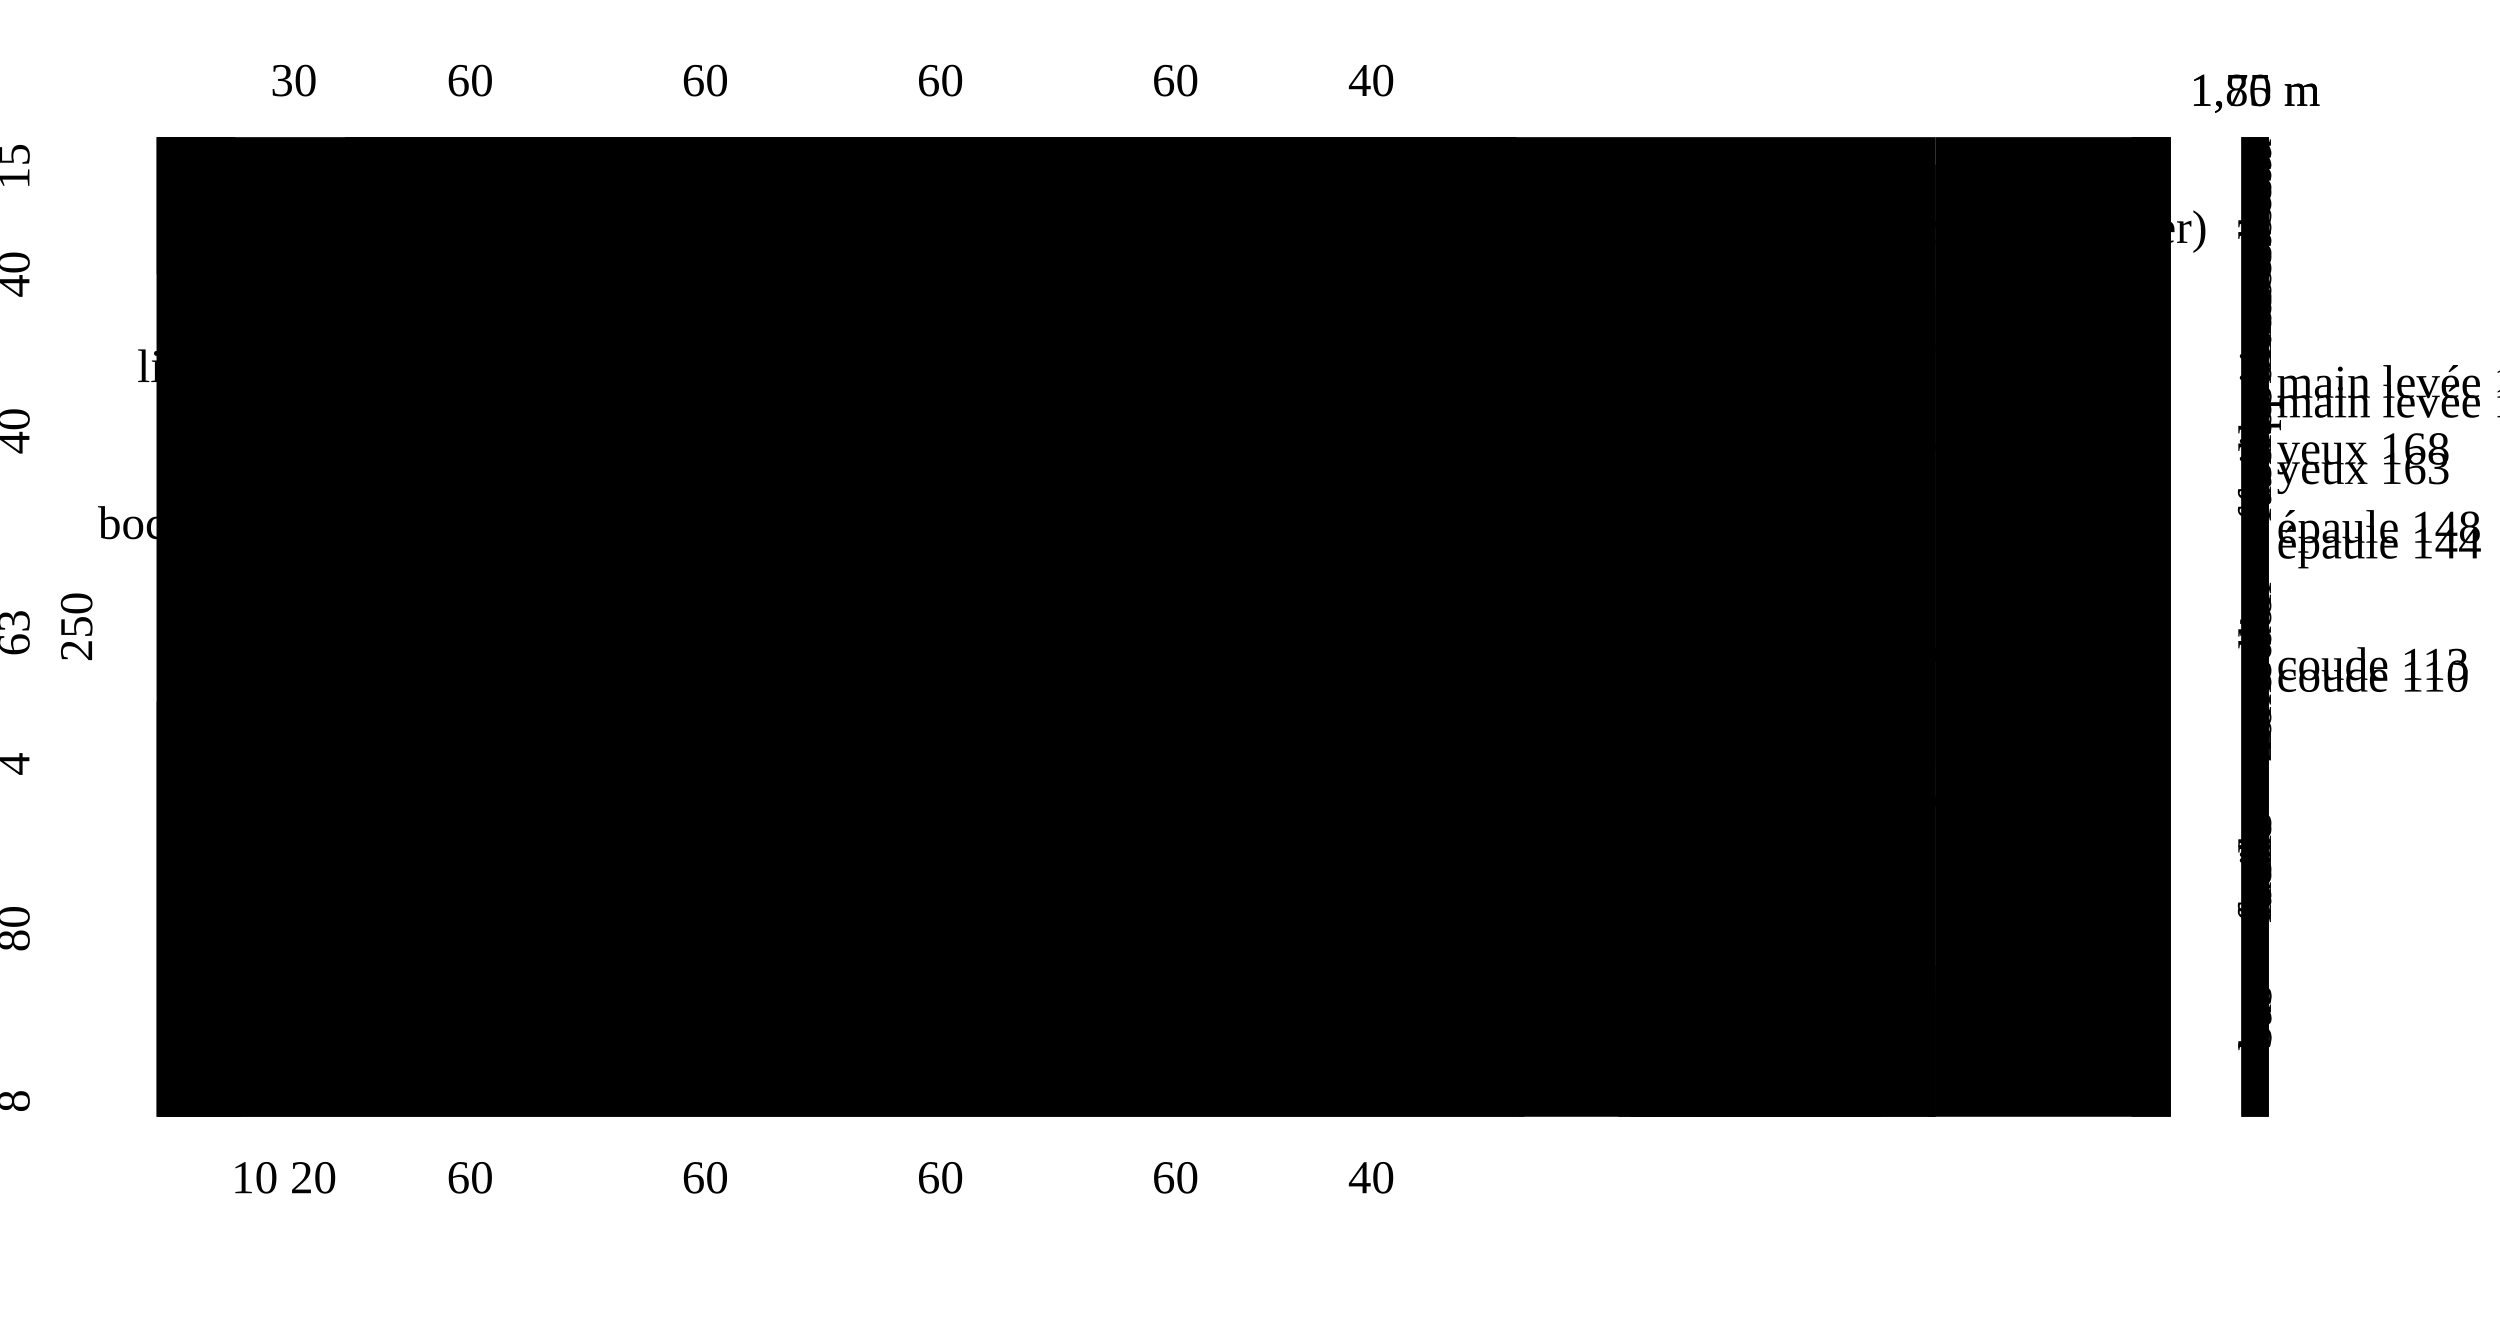
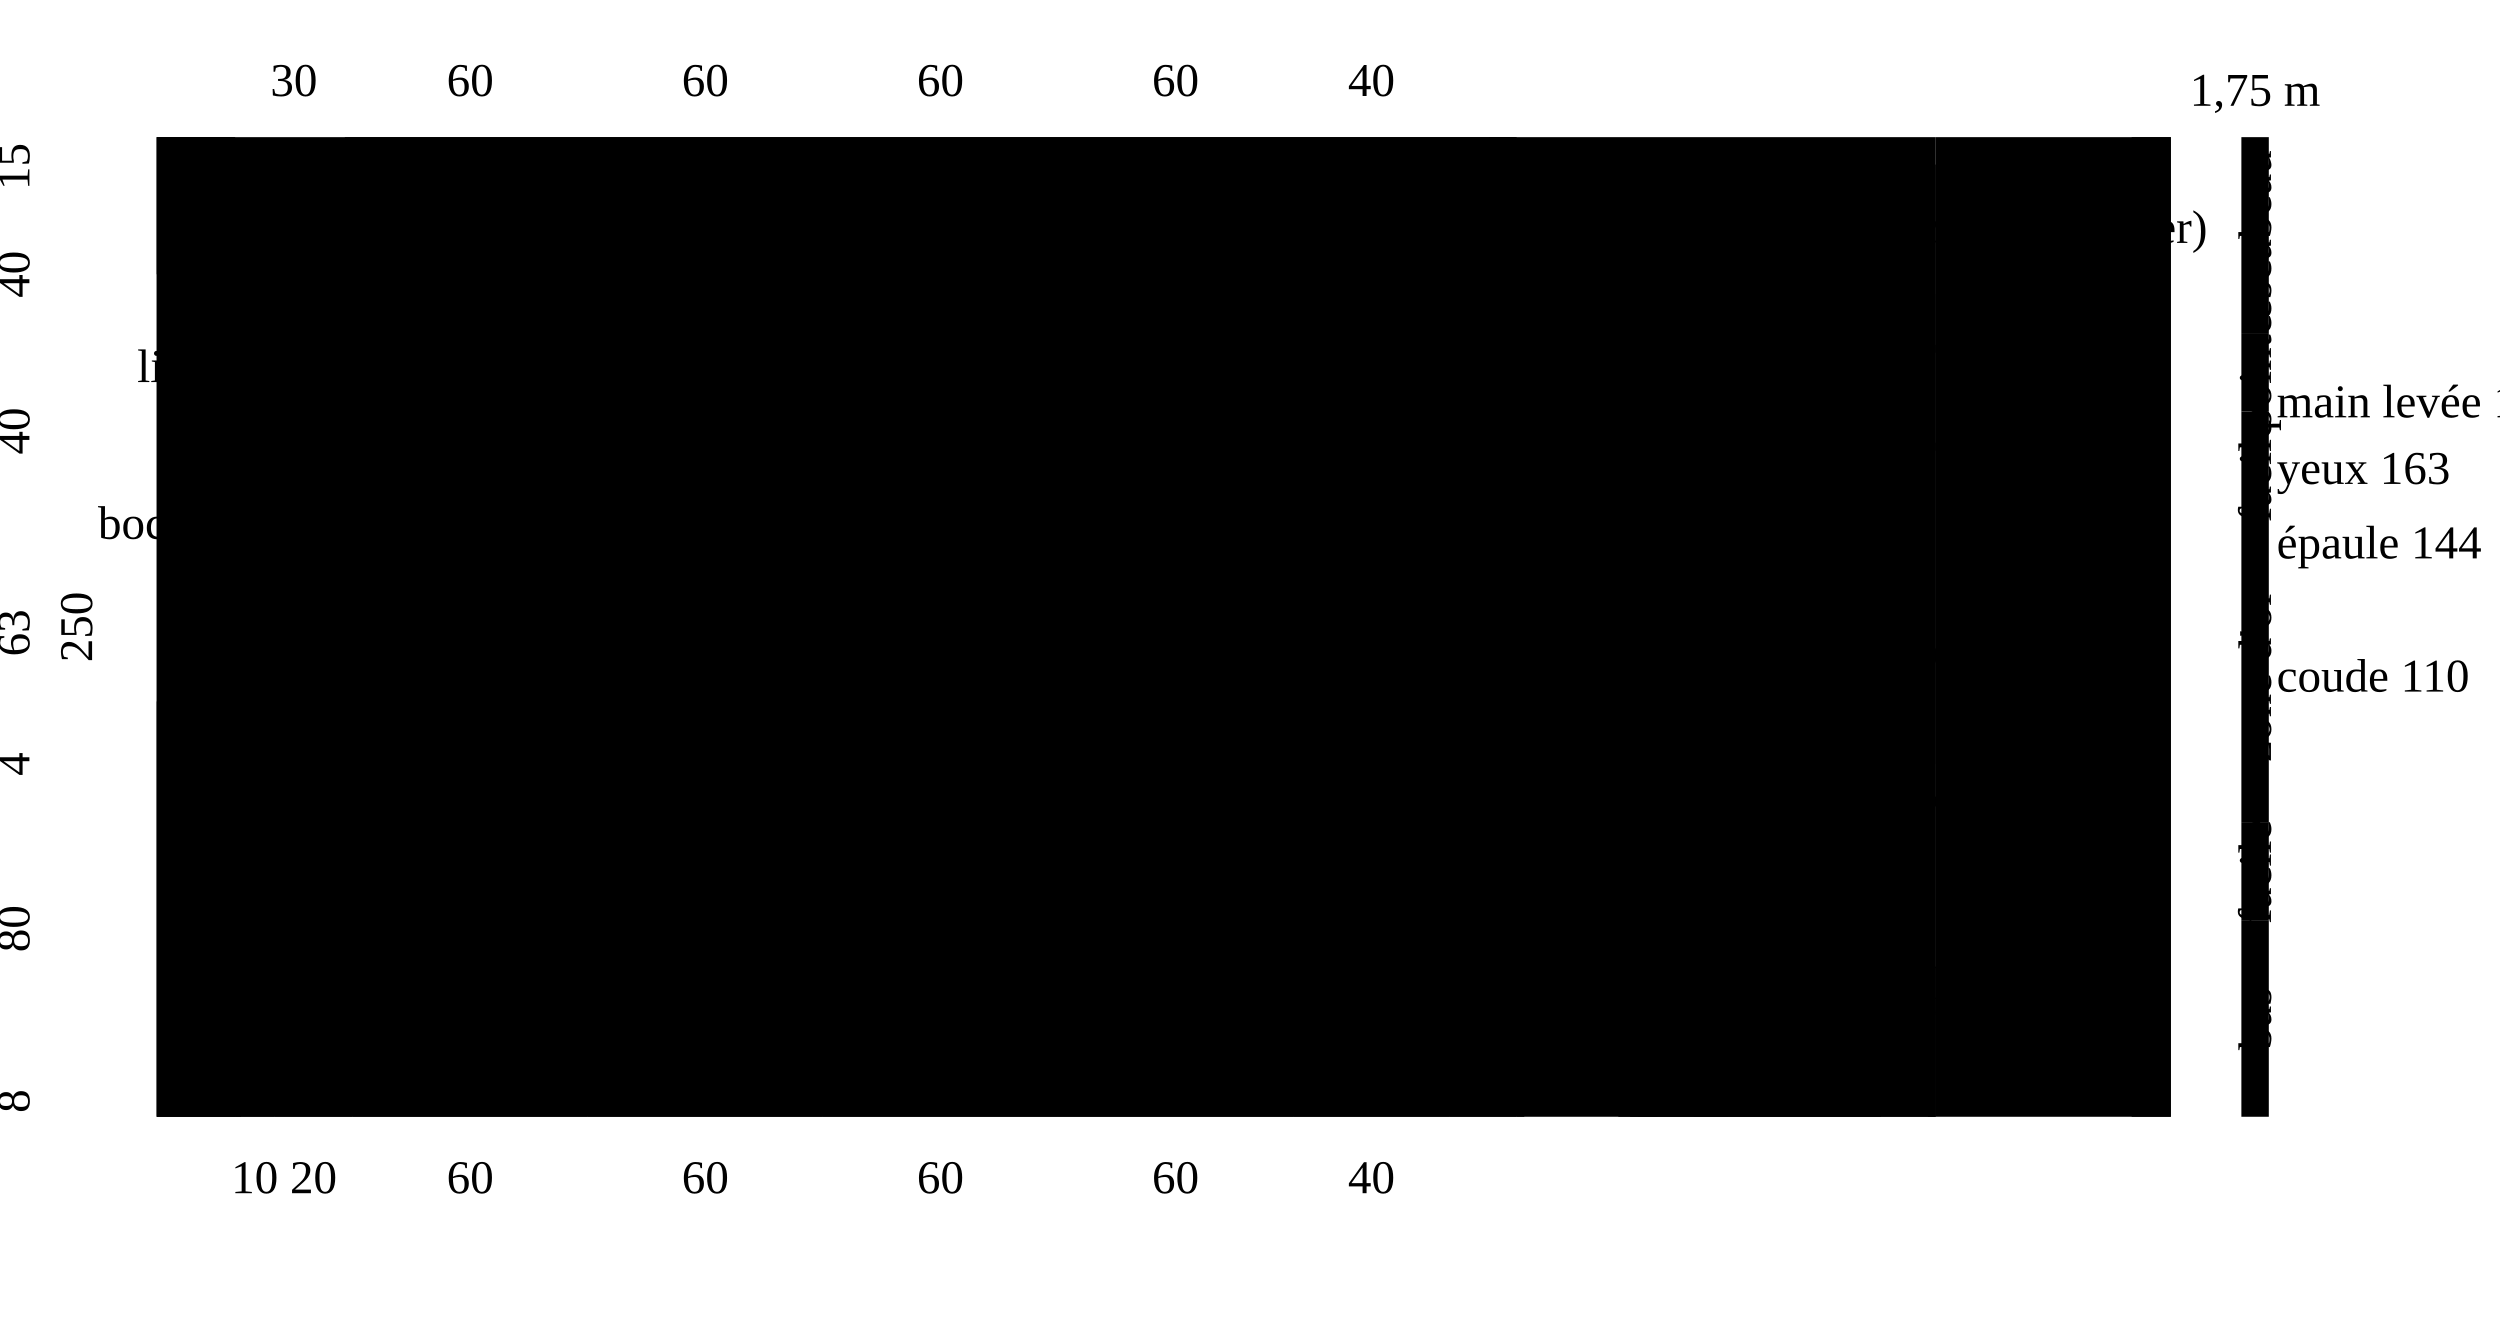
<svg viewBox="-60 -285 638 337" data-vb0="-60 -285 594 337" data-vb1="-60 -285 638 337" role="img" aria-label="Coupe à y 90, regard vers le nord">
  <rect class="bgwall" x="-20" y="-250" width="454" height="250" />
  <rect class="inox" x="238.4" y="-123" width="3.2" height="30.6" />
  <rect class="shelf" x="0" y="-157.5" width="28" height="2.5" />
  <rect class="shelf" x="0" y="-197.5" width="28" height="2.5" />
  <rect class="shelf" x="0" y="-235" width="28" height="2.5" />
  <rect class="led" x="32" y="-155" width="56" height="0.8" />
  <rect class="led" x="92" y="-155" width="56" height="0.8" />
  <rect class="led" x="152" y="-155" width="56" height="0.8" />
  <rect class="led" x="212" y="-155" width="56" height="0.8" />
  <rect class="led" x="272" y="-155" width="36" height="0.8" />
+   <rect class="plinth" x="270" y="-8" width="40" height="8" />
+   <rect class="plinth" x="310" y="-8" width="10" height="8" />
+   <rect class="aspi" x="372.3" y="-26.1" width="47.7" height="26.1" />
  <rect class="inox" x="32" y="-167" width="56" height="12.6" />
+   <rect class="cab" x="270" y="-88" width="40" height="80" />
  <rect class="cab" x="30" y="-235" width="60" height="80" />
  <rect class="cab" x="90" y="-235" width="60" height="80" />
  <rect class="cab" x="150" y="-235" width="60" height="80" />
  <rect class="cab" x="210" y="-235" width="60" height="80" />
  <rect class="cab" x="270" y="-235" width="40" height="80" />
-   <rect class="plinth" x="270" y="-8" width="40" height="8" />
-   <rect class="plinth" x="310" y="-8" width="10" height="8" />
+   <rect class="dark" x="278" y="-128" width="24" height="36" />
+   <rect class="aspi" x="358" y="-3.5" width="60" height="3.5" />
+   <rect class="aspi" x="356" y="-6" width="7" height="6" />
+   <rect class="fac" x="270" y="-88" width="40" height="80" />
+   <line class="poig" x1="306" y1="-84" x2="306" y2="-72" />
+   <rect class="fac" x="310" y="-88" width="10" height="80" />
  <rect class="fac" x="30" y="-195" width="60" height="40" />
  <line class="poig bois" x1="88.5" y1="-193" x2="88.5" y2="-157" />
  <rect class="fac" x="30" y="-235" width="60" height="40" />
  <line class="poig bois" x1="88.5" y1="-233" x2="88.5" y2="-197" />
  <rect class="fac" x="90" y="-195" width="60" height="40" />
  <line class="poig bois" x1="148.5" y1="-193" x2="148.5" y2="-157" />
  <rect class="fac" x="90" y="-235" width="60" height="40" />
  <line class="poig bois" x1="148.5" y1="-233" x2="148.5" y2="-197" />
  <rect class="fac" x="150" y="-195" width="60" height="40" />
  <line class="poig bois" x1="208.5" y1="-193" x2="208.5" y2="-157" />
  <rect class="fac" x="150" y="-235" width="60" height="40" />
  <line class="poig bois" x1="208.5" y1="-233" x2="208.5" y2="-197" />
  <rect class="fac" x="210" y="-195" width="60" height="40" />
  <line class="poig bois" x1="268.5" y1="-193" x2="268.5" y2="-157" />
  <rect class="fac" x="210" y="-235" width="60" height="40" />
  <line class="poig bois" x1="268.5" y1="-233" x2="268.5" y2="-197" />
  <rect class="fac" x="270" y="-195" width="40" height="40" />
  <line class="poig bois" x1="308.5" y1="-193" x2="308.5" y2="-157" />
  <rect class="fac" x="270" y="-235" width="40" height="40" />
  <line class="poig bois" x1="308.5" y1="-233" x2="308.5" y2="-197" />
  <rect class="fac" x="28" y="-235" width="2" height="80" />
  <rect class="fac" x="310" y="-235" width="10" height="80" />
  <rect class="fac" x="28" y="-250" width="292" height="15" />
-   <rect class="aspi" x="372.3" y="-26.1" width="47.7" height="26.1" />
-   <rect class="cab" x="270" y="-88" width="40" height="80" />
-   <rect class="dark" x="278" y="-128" width="24" height="36" />
-   <rect class="aspi" x="358" y="-3.5" width="60" height="3.5" />
-   <rect class="aspi" x="356" y="-6" width="7" height="6" />
-   <rect class="fac" x="270" y="-88" width="40" height="80" />
-   <line class="poig" x1="306" y1="-84" x2="306" y2="-72" />
-   <rect class="fac" x="310" y="-88" width="10" height="80" />
  <rect class="shelf" x="327" y="-243" width="2" height="243" />
  <rect class="shelf" x="432" y="-243" width="2" height="243" />
  <rect class="shelf" x="329" y="-62" width="103" height="2" />
  <rect class="shelf" x="329" y="-98" width="103" height="2" />
  <rect class="shelf" x="329" y="-134" width="103" height="2" />
  <rect class="shelf" x="329" y="-170" width="103" height="2" />
  <rect class="shelf" x="329" y="-206" width="103" height="2" />
  <rect class="shelf" x="329" y="-240" width="103" height="2" />
  <rect class="pt" x="270" y="-92" width="50" height="4" />
  <rect class="bgwall" x="434" y="-250" width="60" height="250" />
  <rect class="wallv" x="320" y="-250" width="7" height="250" />
  <rect class="inox" x="172" y="-92.7" width="40" height="0.3" />
  <rect class="inox" x="220" y="-92" width="40" height="20" />
+   <rect class="dark" x="33" y="-92.6" width="54" height="0.6" />
+   <rect class="inox" x="168" y="-92.4" width="100" height="0.4" />
  <rect class="plinth" x="10" y="-8" width="20" height="8" />
  <rect class="plinth" x="30" y="-8" width="60" height="8" />
  <rect class="plinth" x="90" y="-8" width="60" height="8" />
  <rect class="plinth" x="150" y="-8" width="60" height="8" />
  <rect class="plinth" x="210" y="-8" width="60" height="8" />
  <rect class="plinth" x="0" y="-8" width="10" height="8" />
-   <rect class="dark" x="33" y="-92.6" width="54" height="0.6" />
-   <rect class="inox" x="168" y="-92.4" width="100" height="0.4" />
  <rect class="bgwall" x="-20" y="-250" width="20" height="250" />
  <rect class="cab" x="10" y="-88" width="20" height="80" />
  <rect class="cab" x="30" y="-88" width="60" height="80" />
  <rect class="cab" x="90" y="-88" width="60" height="80" />
  <rect class="cab" x="150" y="-88" width="60" height="80" />
  <rect class="cab" x="210" y="-88" width="60" height="80" />
  <rect class="fac" x="10" y="-88" width="20" height="80" />
  <line class="poig" x1="12" y1="-84" x2="28" y2="-84" />
  <rect class="dark" x="30" y="-88" width="60" height="60" />
  <rect class="fac" x="30" y="-28" width="60" height="20" />
  <line class="poig" x1="52" y1="-24" x2="68" y2="-24" />
  <rect class="fac" x="90" y="-88" width="60" height="20" />
  <line class="poig" x1="112" y1="-84" x2="128" y2="-84" />
  <rect class="fac" x="90" y="-68" width="60" height="20" />
  <line class="poig" x1="112" y1="-64" x2="128" y2="-64" />
  <rect class="fac" x="90" y="-48" width="60" height="40" />
  <line class="poig" x1="112" y1="-44" x2="128" y2="-44" />
  <rect class="fac" x="150" y="-88" width="60" height="20" />
  <line class="poig" x1="172" y1="-84" x2="188" y2="-84" />
  <rect class="fac" x="150" y="-68" width="60" height="20" />
  <line class="poig" x1="172" y1="-64" x2="188" y2="-64" />
  <rect class="fac" x="150" y="-48" width="60" height="40" />
  <line class="poig" x1="172" y1="-44" x2="188" y2="-44" />
  <rect class="fac" x="210" y="-88" width="60" height="80" />
  <line class="poig" x1="232" y1="-84" x2="248" y2="-84" />
  <rect class="fac" x="0" y="-88" width="10" height="80" />
+   <rect class="tech" x="418" y="-30" width="16" height="30" />
  <rect class="pt" x="0" y="-92" width="270" height="4" />
-   <rect class="tech" x="418" y="-30" width="16" height="30" />
  <rect class="balai" x="396.8" y="-150" width="2.4" height="128" />
  <rect class="balai" x="410.8" y="-146" width="2.4" height="128" />
  <rect class="dark" x="397" y="-151" width="2" height="3" />
  <rect class="balai" x="386" y="-22" width="24" height="14" />
  <rect class="dark" x="411" y="-123" width="2" height="3" />
  <rect class="balai" x="400" y="-160" width="24" height="14" />
  <rect class="ecs" x="434" y="-210" width="50" height="120" />
  <rect class="shelfc" x="382" y="-172" width="52" height="2" />
  <rect class="shelfc" x="382" y="-197" width="52" height="2" />
  <rect class="aspi" x="353" y="-30" width="28" height="30" />
  <rect class="w" x="320" y="-250" width="7" height="46" />
  <rect class="leaf" x="320" y="-198.7" width="1.9" height="197.6" />
  <rect class="plinth" x="0" y="-8" width="1.5" height="8" />
  <rect class="w" x="-20" y="-106" width="20" height="106" />
  <text class="lblx" x="-10" y="-150" text-anchor="middle" transform="rotate(-90 -10 -150)">fenêtre</text>
  <rect class="w" x="-20" y="-250" width="20" height="35" />
  <rect class="w" x="484" y="-250" width="10" height="250" />
  <text class="lblc" x="14" y="-147.5" text-anchor="middle">bocaux du quotidien</text>
  <text class="lblc" x="14" y="-187.5" text-anchor="middle">livres de cuisine</text>
  <text class="lblc" x="14" y="-225" text-anchor="middle">déco, plantes</text>
+   <text class="lblx onDark" x="396.15" y="-11.05" text-anchor="middle">aspirateur</text>
+   <text class="lblb" x="290" y="-45" text-anchor="middle">B6</text>
+   <text class="lbls" x="290" y="-36" text-anchor="middle">placard</text>
  <text class="lblb" x="60" y="-192" text-anchor="middle">H1</text>
  <text class="lblb" x="120" y="-192" text-anchor="middle">H2</text>
  <text class="lblb" x="180" y="-192" text-anchor="middle">H3</text>
  <text class="lblb" x="240" y="-192" text-anchor="middle">H4</text>
  <text class="lblb" x="290" y="-192" text-anchor="middle">H5</text>
+   <text class="lblx onDark" x="290" y="-108" text-anchor="middle">café</text>
+   <text class="lblc" x="290" y="-78" text-anchor="middle">café, thé, filtres</text>
  <text class="lblc" x="60" y="-168" text-anchor="middle">hotte, filtres</text>
  <text class="lblc" x="60" y="-208" text-anchor="middle">rare : thermos</text>
  <text class="lblc" x="120" y="-168" text-anchor="middle">épices, condiments</text>
  <text class="lblc" x="120" y="-208" text-anchor="middle">recharges épices</text>
  <text class="lblc" x="180" y="-168" text-anchor="middle">petit-déj, thé, sucre</text>
  <text class="lblc" x="180" y="-208" text-anchor="middle">réserves épicerie</text>
  <text class="lblc" x="240" y="-168" text-anchor="middle">assiettes, bols</text>
  <text class="lblc" x="240" y="-208" text-anchor="middle">plats de service</text>
  <text class="lblc" x="290" y="-168" text-anchor="middle">verres, tasses</text>
  <text class="lblc" x="290" y="-208" text-anchor="middle">verres à pied</text>
-   <text class="lblx onDark" x="396.15" y="-11.05" text-anchor="middle">aspirateur</text>
-   <text class="lblb" x="290" y="-45" text-anchor="middle">B6</text>
-   <text class="lbls" x="290" y="-36" text-anchor="middle">placard</text>
-   <text class="lblx onDark" x="290" y="-108" text-anchor="middle">café</text>
-   <text class="lblc" x="290" y="-78" text-anchor="middle">café, thé, filtres</text>
  <text class="lblc" x="380.5" y="-79" text-anchor="middle">packs d'eau, bouteilles, lait</text>
  <text class="lblc" x="380.5" y="-115" text-anchor="middle">conserves, bocaux, sauces</text>
  <text class="lblc" x="380.5" y="-151" text-anchor="middle">réserves : pâtes, riz, farine, sucre</text>
  <text class="lblc" x="380.5" y="-187" text-anchor="middle">biscuits, apéritif</text>
  <text class="lblc" x="380.5" y="-223" text-anchor="middle">papier, petit électroménager rare (raclette, gaufrier)</text>
  <text class="lblb" x="20" y="-45" text-anchor="middle">B1</text>
  <text class="lblb" x="60" y="-45" text-anchor="middle">B2</text>
  <text class="lbls" x="60" y="-36" text-anchor="middle">four</text>
  <text class="lblb" x="120" y="-45" text-anchor="middle">B3</text>
  <text class="lblb" x="180" y="-45" text-anchor="middle">B4</text>
  <text class="lblb" x="240" y="-45" text-anchor="middle">B5</text>
  <text class="lbls" x="240" y="-36" text-anchor="middle">poubelles</text>
  <text class="lblx onDark" x="60" y="-56" text-anchor="middle">four</text>
  <text class="lblc" x="60" y="-18" text-anchor="middle">plaques, grilles</text>
  <text class="lblc" x="120" y="-78" text-anchor="middle">ustensiles, couteaux</text>
  <text class="lblc" x="120" y="-54" text-anchor="middle">poêles, couvercles</text>
  <text class="lblc" x="120" y="-38" text-anchor="middle">casseroles</text>
  <text class="lblc" x="180" y="-78" text-anchor="middle">couverts</text>
  <text class="lblc" x="180" y="-54" text-anchor="middle">boîtes, planches</text>
  <text class="lblc" x="180" y="-38" text-anchor="middle">plats, moules, saladiers</text>
  <text class="lblc" x="240" y="-78" text-anchor="middle">tri : 3 bacs</text>
  <text class="lblx" x="459" y="-150" text-anchor="middle">Ballon</text>
  <text class="lblx onDark" x="367" y="-13" text-anchor="middle">seau</text>
  <text class="lblc" x="380.5" y="-30" text-anchor="middle">pommes de terre, oignons (à l'ouest)</text>
  <text class="lblc" x="380.5" y="-25" text-anchor="middle">aspirateur couché (à l'est)</text>
  <line class="floorl" x1="-20" y1="0" x2="494" y2="0" />
  <line class="ceil" x1="-20" y1="-250" x2="494" y2="-250" />
  <line class="dim" x1="0" y1="22" x2="10" y2="22" />
  <line class="dim" x1="0" y1="19" x2="0" y2="25" />
  <line class="dim" x1="10" y1="19" x2="10" y2="25" />
  <text class="dimt" x="5" y="19.5" text-anchor="middle">10</text>
  <line class="dim" x1="10" y1="22" x2="30" y2="22" />
  <line class="dim" x1="10" y1="19" x2="10" y2="25" />
  <line class="dim" x1="30" y1="19" x2="30" y2="25" />
  <text class="dimt" x="20" y="19.5" text-anchor="middle">20</text>
  <line class="dim" x1="30" y1="22" x2="90" y2="22" />
  <line class="dim" x1="30" y1="19" x2="30" y2="25" />
  <line class="dim" x1="90" y1="19" x2="90" y2="25" />
  <text class="dimt" x="60" y="19.5" text-anchor="middle">60</text>
  <line class="dim" x1="90" y1="22" x2="150" y2="22" />
  <line class="dim" x1="90" y1="19" x2="90" y2="25" />
  <line class="dim" x1="150" y1="19" x2="150" y2="25" />
  <text class="dimt" x="120" y="19.5" text-anchor="middle">60</text>
  <line class="dim" x1="150" y1="22" x2="210" y2="22" />
  <line class="dim" x1="150" y1="19" x2="150" y2="25" />
  <line class="dim" x1="210" y1="19" x2="210" y2="25" />
  <text class="dimt" x="180" y="19.5" text-anchor="middle">60</text>
  <line class="dim" x1="210" y1="22" x2="270" y2="22" />
  <line class="dim" x1="210" y1="19" x2="210" y2="25" />
  <line class="dim" x1="270" y1="19" x2="270" y2="25" />
  <text class="dimt" x="240" y="19.5" text-anchor="middle">60</text>
  <line class="dim" x1="270" y1="22" x2="310" y2="22" />
  <line class="dim" x1="270" y1="19" x2="270" y2="25" />
  <line class="dim" x1="310" y1="19" x2="310" y2="25" />
  <text class="dimt" x="290" y="19.5" text-anchor="middle">40</text>
  <line class="dim" x1="0" y1="-258" x2="30" y2="-258" />
  <line class="dim" x1="0" y1="-261" x2="0" y2="-255" />
  <line class="dim" x1="30" y1="-261" x2="30" y2="-255" />
  <text class="dimt" x="15" y="-260.5" text-anchor="middle">30</text>
  <line class="dim" x1="30" y1="-258" x2="90" y2="-258" />
  <line class="dim" x1="30" y1="-261" x2="30" y2="-255" />
  <line class="dim" x1="90" y1="-261" x2="90" y2="-255" />
  <text class="dimt" x="60" y="-260.5" text-anchor="middle">60</text>
  <line class="dim" x1="90" y1="-258" x2="150" y2="-258" />
  <line class="dim" x1="90" y1="-261" x2="90" y2="-255" />
  <line class="dim" x1="150" y1="-261" x2="150" y2="-255" />
  <text class="dimt" x="120" y="-260.5" text-anchor="middle">60</text>
  <line class="dim" x1="150" y1="-258" x2="210" y2="-258" />
  <line class="dim" x1="150" y1="-261" x2="150" y2="-255" />
  <line class="dim" x1="210" y1="-261" x2="210" y2="-255" />
  <text class="dimt" x="180" y="-260.5" text-anchor="middle">60</text>
  <line class="dim" x1="210" y1="-258" x2="270" y2="-258" />
  <line class="dim" x1="210" y1="-261" x2="210" y2="-255" />
  <line class="dim" x1="270" y1="-261" x2="270" y2="-255" />
  <text class="dimt" x="240" y="-260.5" text-anchor="middle">60</text>
  <line class="dim" x1="270" y1="-258" x2="310" y2="-258" />
  <line class="dim" x1="270" y1="-261" x2="270" y2="-255" />
  <line class="dim" x1="310" y1="-261" x2="310" y2="-255" />
  <text class="dimt" x="290" y="-260.5" text-anchor="middle">40</text>
  <line class="dim" x1="-50" y1="0" x2="-50" y2="-8" />
  <line class="dim" x1="-53" y1="0" x2="-47" y2="0" />
  <line class="dim" x1="-53" y1="-8" x2="-47" y2="-8" />
  <text class="dimt" x="-52.5" y="-4" text-anchor="middle" transform="rotate(-90 -52.5 -4)">8</text>
  <line class="dim" x1="-50" y1="-8" x2="-50" y2="-88" />
  <line class="dim" x1="-53" y1="-8" x2="-47" y2="-8" />
  <line class="dim" x1="-53" y1="-88" x2="-47" y2="-88" />
  <text class="dimt" x="-52.5" y="-48" text-anchor="middle" transform="rotate(-90 -52.5 -48)">80</text>
  <line class="dim" x1="-50" y1="-88" x2="-50" y2="-92" />
  <line class="dim" x1="-53" y1="-88" x2="-47" y2="-88" />
  <line class="dim" x1="-53" y1="-92" x2="-47" y2="-92" />
  <text class="dimt" x="-52.5" y="-90" text-anchor="middle" transform="rotate(-90 -52.5 -90)">4</text>
  <line class="dim" x1="-50" y1="-92" x2="-50" y2="-155" />
  <line class="dim" x1="-53" y1="-92" x2="-47" y2="-92" />
  <line class="dim" x1="-53" y1="-155" x2="-47" y2="-155" />
  <text class="dimt" x="-52.5" y="-123.5" text-anchor="middle" transform="rotate(-90 -52.5 -123.5)">63</text>
  <line class="dim" x1="-50" y1="-155" x2="-50" y2="-195" />
  <line class="dim" x1="-53" y1="-155" x2="-47" y2="-155" />
  <line class="dim" x1="-53" y1="-195" x2="-47" y2="-195" />
  <text class="dimt" x="-52.5" y="-175" text-anchor="middle" transform="rotate(-90 -52.5 -175)">40</text>
  <line class="dim" x1="-50" y1="-195" x2="-50" y2="-235" />
  <line class="dim" x1="-53" y1="-195" x2="-47" y2="-195" />
  <line class="dim" x1="-53" y1="-235" x2="-47" y2="-235" />
  <text class="dimt" x="-52.5" y="-215" text-anchor="middle" transform="rotate(-90 -52.5 -215)">40</text>
  <line class="dim" x1="-50" y1="-235" x2="-50" y2="-250" />
  <line class="dim" x1="-53" y1="-235" x2="-47" y2="-235" />
  <line class="dim" x1="-53" y1="-250" x2="-47" y2="-250" />
  <text class="dimt" x="-52.5" y="-242.5" text-anchor="middle" transform="rotate(-90 -52.5 -242.5)">15</text>
  <line class="dim" x1="-34" y1="0" x2="-34" y2="-250" />
  <line class="dim" x1="-37" y1="0" x2="-31" y2="0" />
  <line class="dim" x1="-37" y1="-250" x2="-31" y2="-250" />
  <text class="dimt" x="-36.5" y="-125" text-anchor="middle" transform="rotate(-90 -36.5 -125)">250</text>
  <g class="regle" data-t="175">
    <rect class="z3" x="512" y="-50" width="7" height="50" />
    <text class="lblz" x="515.5" y="-25" text-anchor="middle" dominant-baseline="central" transform="rotate(-90 515.5 -25)">bas</text>
    <rect class="z2" x="512" y="-75" width="7" height="25" />
    <text class="lblz" x="515.5" y="-62.5" text-anchor="middle" dominant-baseline="central" transform="rotate(-90 515.5 -62.5)">facile</text>
    <rect class="z1" x="512" y="-150" width="7" height="75" />
    <text class="lblz" x="515.5" y="-112.5" text-anchor="middle" dominant-baseline="central" transform="rotate(-90 515.5 -112.5)">zone d'or</text>
    <rect class="z2" x="512" y="-180" width="7" height="30" />
    <text class="lblz" x="515.5" y="-165" text-anchor="middle" dominant-baseline="central" transform="rotate(-90 515.5 -165)">facile</text>
    <rect class="z3" x="512" y="-200" width="7" height="20" />
    <text class="lblz" x="515.5" y="-190" text-anchor="middle" dominant-baseline="central" transform="rotate(-90 515.5 -190)">pointe</text>
    <rect class="z4" x="512" y="-250" width="7" height="50" />
    <text class="lblz" x="515.5" y="-225" text-anchor="middle" dominant-baseline="central" transform="rotate(-90 515.5 -225)">escabeau</text>
    <line class="rep" x1="-20" y1="-110" x2="519" y2="-110" />
    <text class="lblz rept" x="521" y="-108.5" text-anchor="start">coude 110</text>
    <line class="rep" x1="-20" y1="-144" x2="519" y2="-144" />
    <text class="lblz rept" x="521" y="-142.5" text-anchor="start">épaule 144</text>
    <line class="rep" x1="-20" y1="-163" x2="519" y2="-163" />
    <text class="lblz rept" x="521" y="-161.5" text-anchor="start">yeux 163</text>
    <line class="rep" x1="-20" y1="-180" x2="519" y2="-180" />
    <text class="lblz rept" x="521" y="-178.5" text-anchor="start">main levée 180</text>
    <text class="lblx" x="515.5" y="-258" text-anchor="middle">1,75 m</text>
  </g>
-   <g class="regle" data-t="180">
-     <rect class="z3" x="512" y="-51" width="7" height="51" />
-     <text class="lblz" x="515.5" y="-25.5" text-anchor="middle" dominant-baseline="central" transform="rotate(-90 515.5 -25.5)">bas</text>
-     <rect class="z2" x="512" y="-77" width="7" height="26" />
-     <text class="lblz" x="515.5" y="-64" text-anchor="middle" dominant-baseline="central" transform="rotate(-90 515.5 -64)">facile</text>
-     <rect class="z1" x="512" y="-154" width="7" height="77" />
-     <text class="lblz" x="515.5" y="-115.5" text-anchor="middle" dominant-baseline="central" transform="rotate(-90 515.5 -115.5)">zone d'or</text>
-     <rect class="z2" x="512" y="-185" width="7" height="31" />
-     <text class="lblz" x="515.5" y="-169.5" text-anchor="middle" dominant-baseline="central" transform="rotate(-90 515.5 -169.5)">facile</text>
-     <rect class="z3" x="512" y="-206" width="7" height="21" />
-     <text class="lblz" x="515.5" y="-195.5" text-anchor="middle" dominant-baseline="central" transform="rotate(-90 515.5 -195.5)">pointe</text>
-     <rect class="z4" x="512" y="-250" width="7" height="44" />
-     <text class="lblz" x="515.5" y="-228" text-anchor="middle" dominant-baseline="central" transform="rotate(-90 515.5 -228)">escabeau</text>
-     <line class="rep" x1="-20" y1="-113" x2="519" y2="-113" />
-     <text class="lblz rept" x="521" y="-111.5" text-anchor="start">coude 113</text>
-     <line class="rep" x1="-20" y1="-148" x2="519" y2="-148" />
-     <text class="lblz rept" x="521" y="-146.5" text-anchor="start">épaule 148</text>
-     <line class="rep" x1="-20" y1="-168" x2="519" y2="-168" />
-     <text class="lblz rept" x="521" y="-166.5" text-anchor="start">yeux 168</text>
-     <line class="rep" x1="-20" y1="-185" x2="519" y2="-185" />
-     <text class="lblz rept" x="521" y="-183.5" text-anchor="start">main levée 185</text>
-     <text class="lblx" x="515.5" y="-258" text-anchor="middle">1,80 m</text>
-   </g>
</svg>
